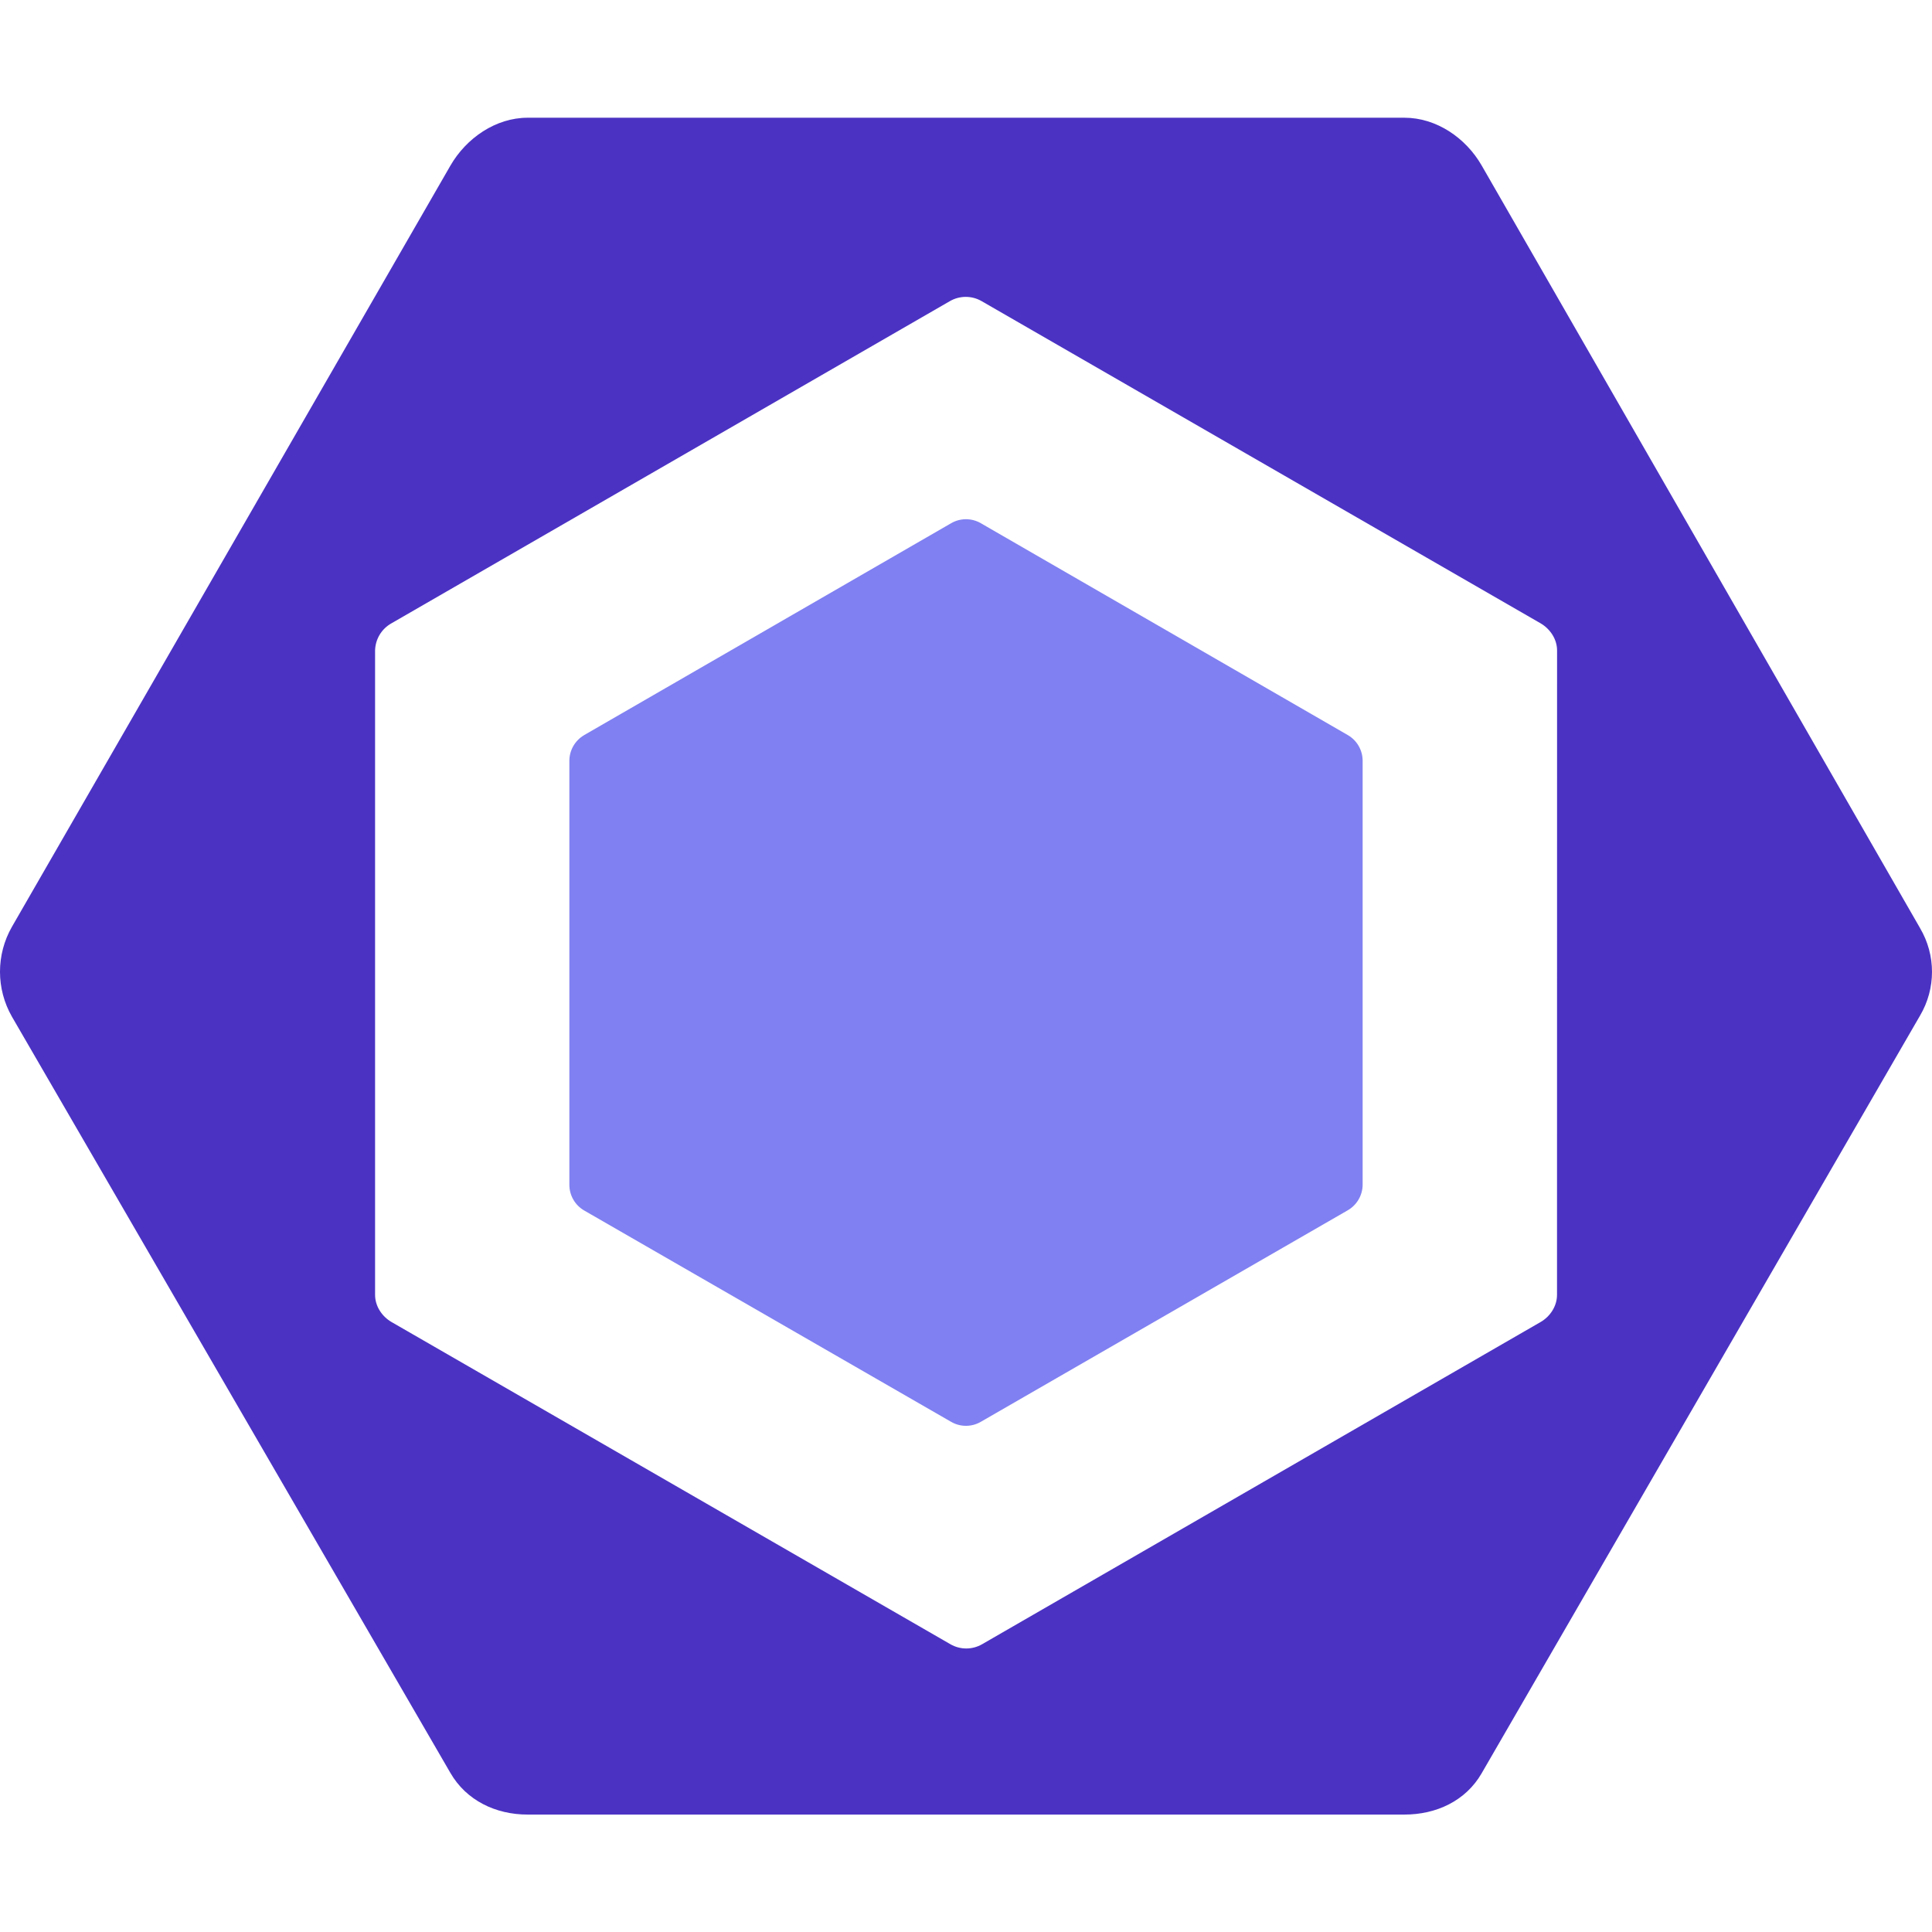
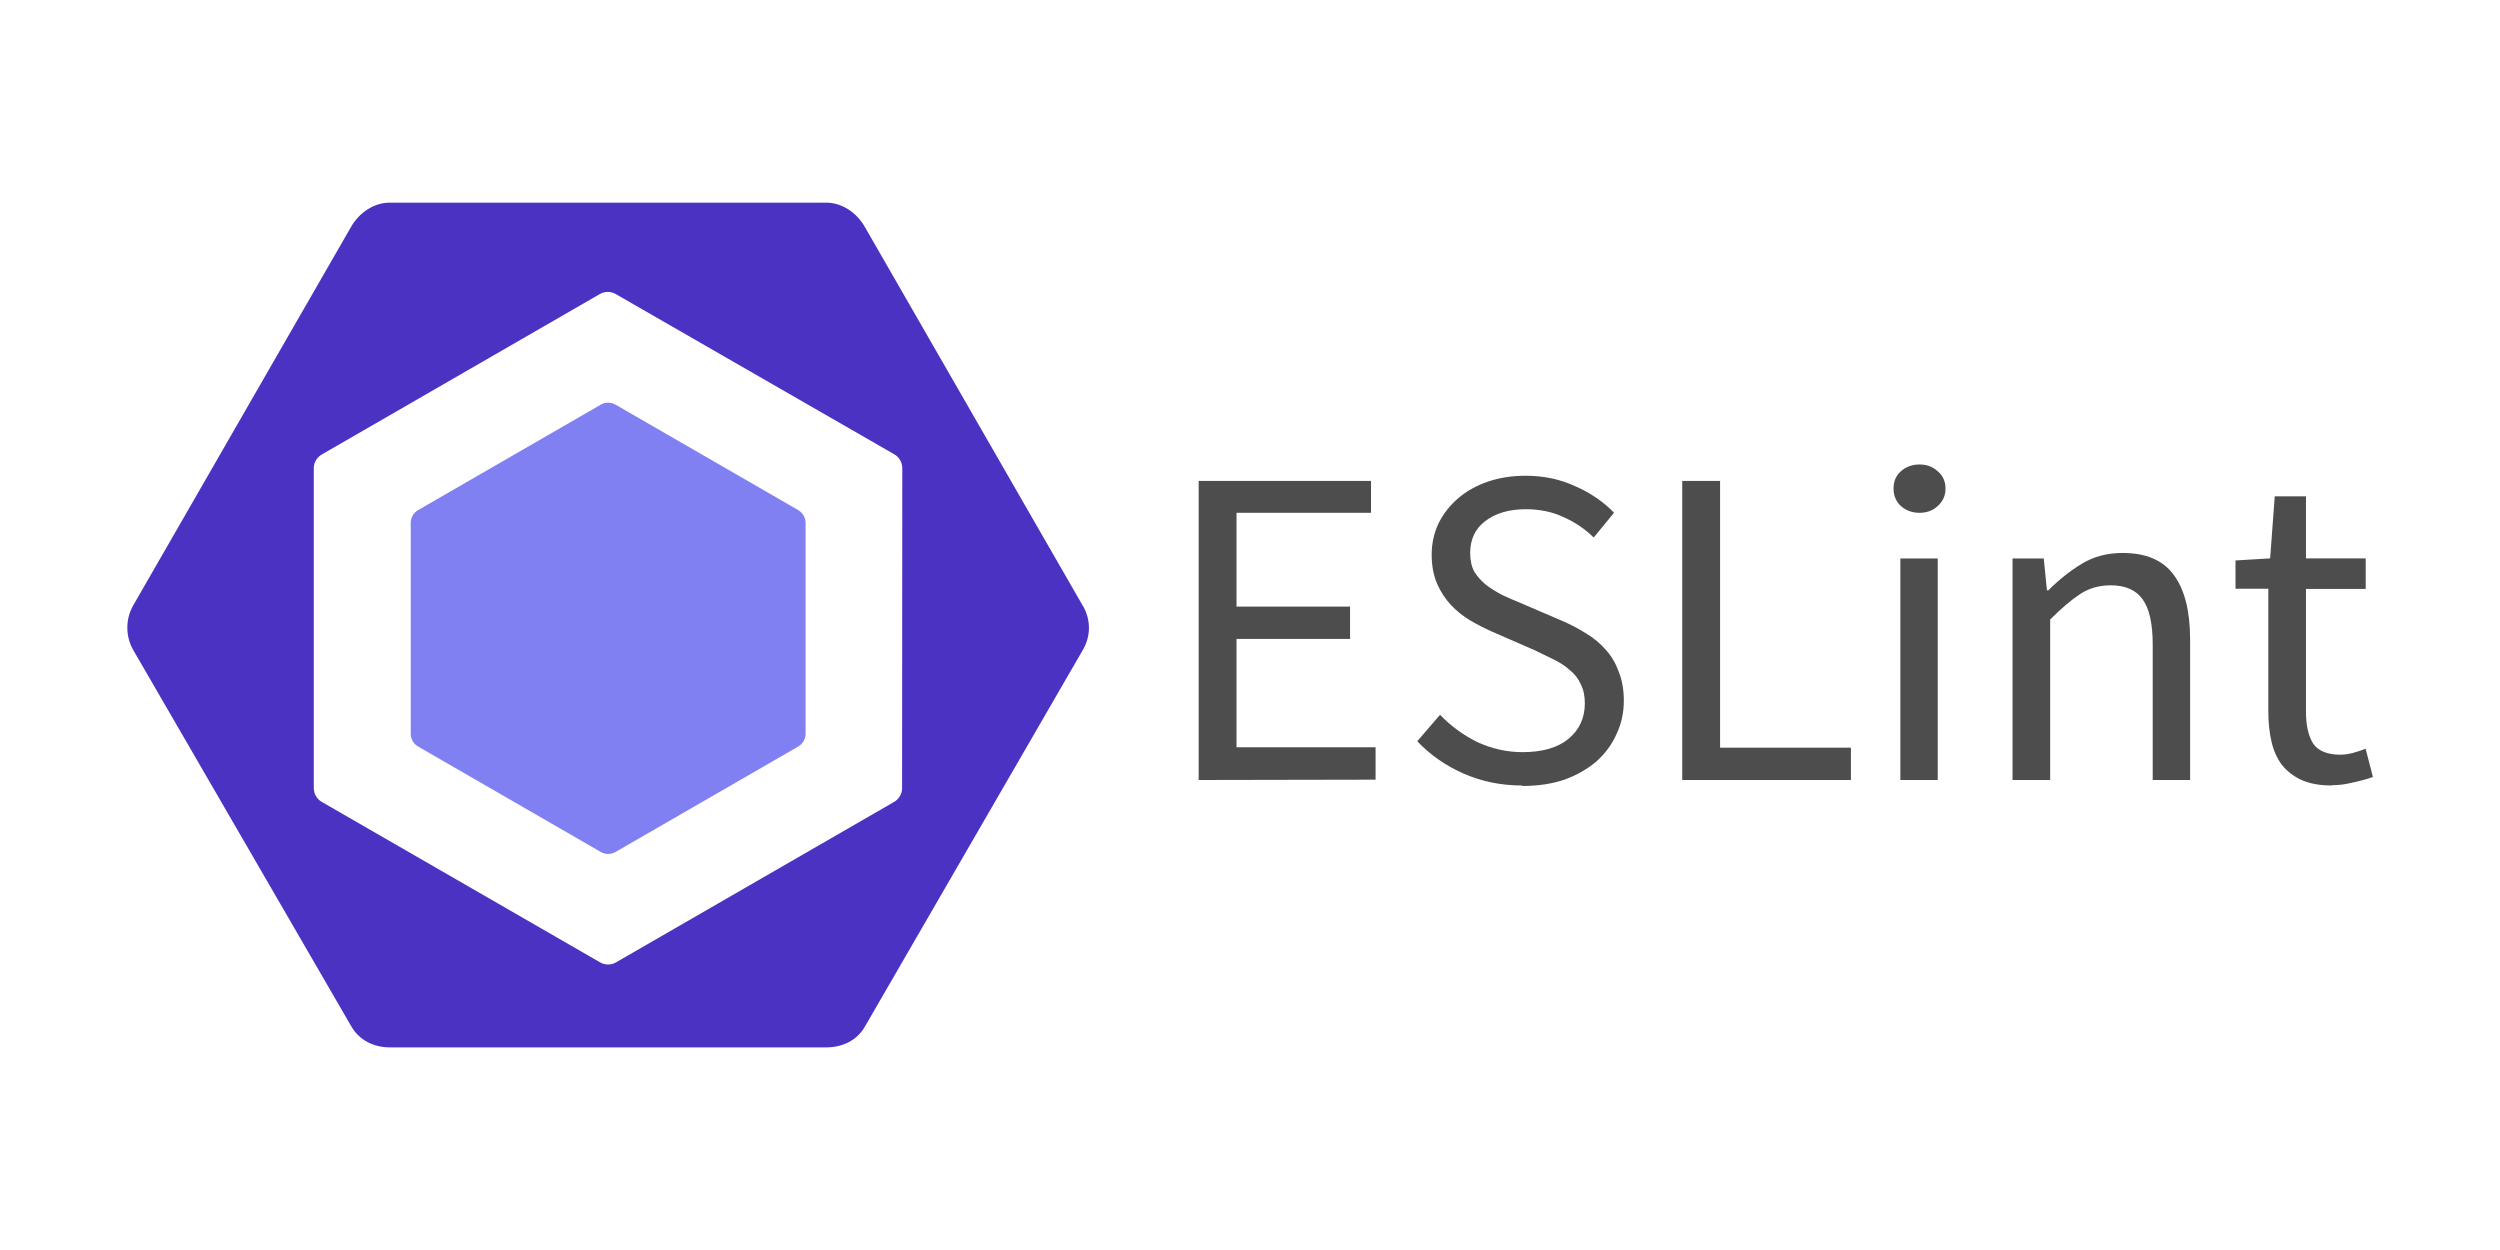
- <svg xmlns="http://www.w3.org/2000/svg" width="64" height="64">
-   <path d="M19.353 24.35l12.155-7.018a.98.98 0 0 1 .983 0l12.156 7.018c.304.176.492.5.492.852V39.24c0 .35-.188.676-.492.852L32.49 47.1a.98.98 0 0 1-.983 0L19.353 40.1c-.304-.176-.492-.5-.492-.852V25.203c0-.35.188-.676.492-.852" fill="#8080f2" />
-   <path d="M63.604 30.744L49.08 5.478c-.527-.914-1.5-1.578-2.556-1.578H17.477c-1.055 0-2.03.674-2.557 1.587L.396 30.7a3 3 0 0 0 0 2.98L14.92 58.73c.528.914 1.502 1.38 2.557 1.38h29.047c1.055 0 2.03-.453 2.557-1.367l14.523-25.1a2.85 2.85 0 0 0 0-2.898m-12.026 12.15c0 .37-.224.715-.546.9l-18.5 10.673a1.05 1.05 0 0 1-1.047 0L12.972 43.795c-.322-.186-.547-.53-.547-.9V21.547a1.06 1.06 0 0 1 .544-.9l18.5-10.673a1.05 1.05 0 0 1 1.046 0L51.03 20.646c.322.186.55.53.55.9z" fill="#4b32c3" />
+ <svg xmlns="http://www.w3.org/2000/svg" width="120" height="60">
+   <path d="M20.07 24.484l8.767-5.06a.71.71 0 0 1 .709 0l8.767 5.06a.71.71 0 0 1 .355.614V35.22a.71.71 0 0 1-.355.614l-8.767 5.06a.71.71 0 0 1-.709 0l-8.767-5.06a.71.71 0 0 1-.355-.614V25.098a.71.71 0 0 1 .355-.614" fill="#8080f2" />
+   <path d="M51.984 29.094L41.5 10.872c-.38-.66-1.083-1.145-1.844-1.145h-20.95c-.76 0-1.464.486-1.845 1.145L6.397 29.054a2.17 2.17 0 0 0 0 2.15L16.87 49.278c.38.66 1.084.996 1.845.996h20.95c.76 0 1.464-.327 1.844-.986l10.475-18.103c.38-.66.38-1.43 0-2.1M43.3 37.848c0 .268-.16.516-.394.65l-13.342 7.698a.76.76 0 0 1-.755 0l-13.353-7.698a.77.77 0 0 1-.394-.65V22.46c0-.268.16-.516.392-.65l13.342-7.698a.76.76 0 0 1 .754 0L42.914 21.8a.77.77 0 0 1 .396.65z" fill="#4b32c3" />
+   <path d="M57.536 37.44V23.084h8.273v1.532h-6.456v4.5h5.45v1.554h-5.45v5.2h6.675v1.554zm15.524.264q-1.5 0-2.8-.57-1.3-.57-2.232-1.554l1.094-1.27q.766.8 1.795 1.313 1.05.48 2.167.48 1.423 0 2.2-.635.788-.657.788-1.707 0-.547-.197-.92-.175-.394-.503-.657-.306-.285-.744-.503-.438-.22-.94-.46l-2.057-.897q-.503-.22-1.03-.525-.525-.306-.94-.744-.416-.438-.678-1.03-.263-.613-.263-1.4 0-.8.328-1.5.35-.7.94-1.204.613-.525 1.423-.8.832-.285 1.817-.285 1.3 0 2.386.503 1.094.48 1.86 1.27L76.5 25.8q-.657-.635-1.466-.985-.788-.372-1.795-.372-1.204 0-1.948.57-.722.547-.722 1.532 0 .525.197.897.22.35.57.635.35.263.766.48.416.197.854.372l2.035.875q.613.263 1.16.613.547.328.94.788.394.438.613 1.05.24.6.24 1.38 0 .854-.35 1.598-.328.744-.963 1.313-.635.547-1.532.875-.897.306-2.035.306zm7.687-.264V23.084h1.817v12.803h6.28v1.554zm10.47 0V26.805h1.795V37.44zm.92-12.825q-.525 0-.897-.328-.35-.328-.35-.832 0-.525.35-.832.372-.328.897-.328.525 0 .875.328.372.306.372.832 0 .503-.372.832-.35.328-.875.328zm4.465 12.825V26.805H98.1l.153 1.532h.066q.766-.766 1.598-1.27.854-.525 1.97-.525 1.685 0 2.45 1.05.788 1.05.788 3.108v6.74h-1.795v-6.5q0-1.5-.48-2.167-.48-.678-1.532-.678-.832 0-1.466.416-.635.416-1.444 1.226v7.704zm15.318.264q-.854 0-1.444-.263-.57-.263-.94-.722-.35-.46-.503-1.116-.153-.657-.153-1.444v-5.9h-1.576v-1.357l1.663-.1.22-2.977h1.5v2.977h2.867v1.466h-2.867v5.9q0 .985.35 1.532.372.525 1.3.525.285 0 .613-.088.328-.088.6-.197l.35 1.357q-.438.153-.963.263-.503.13-1.007.13z" fill="#4d4d4d" />
</svg>
